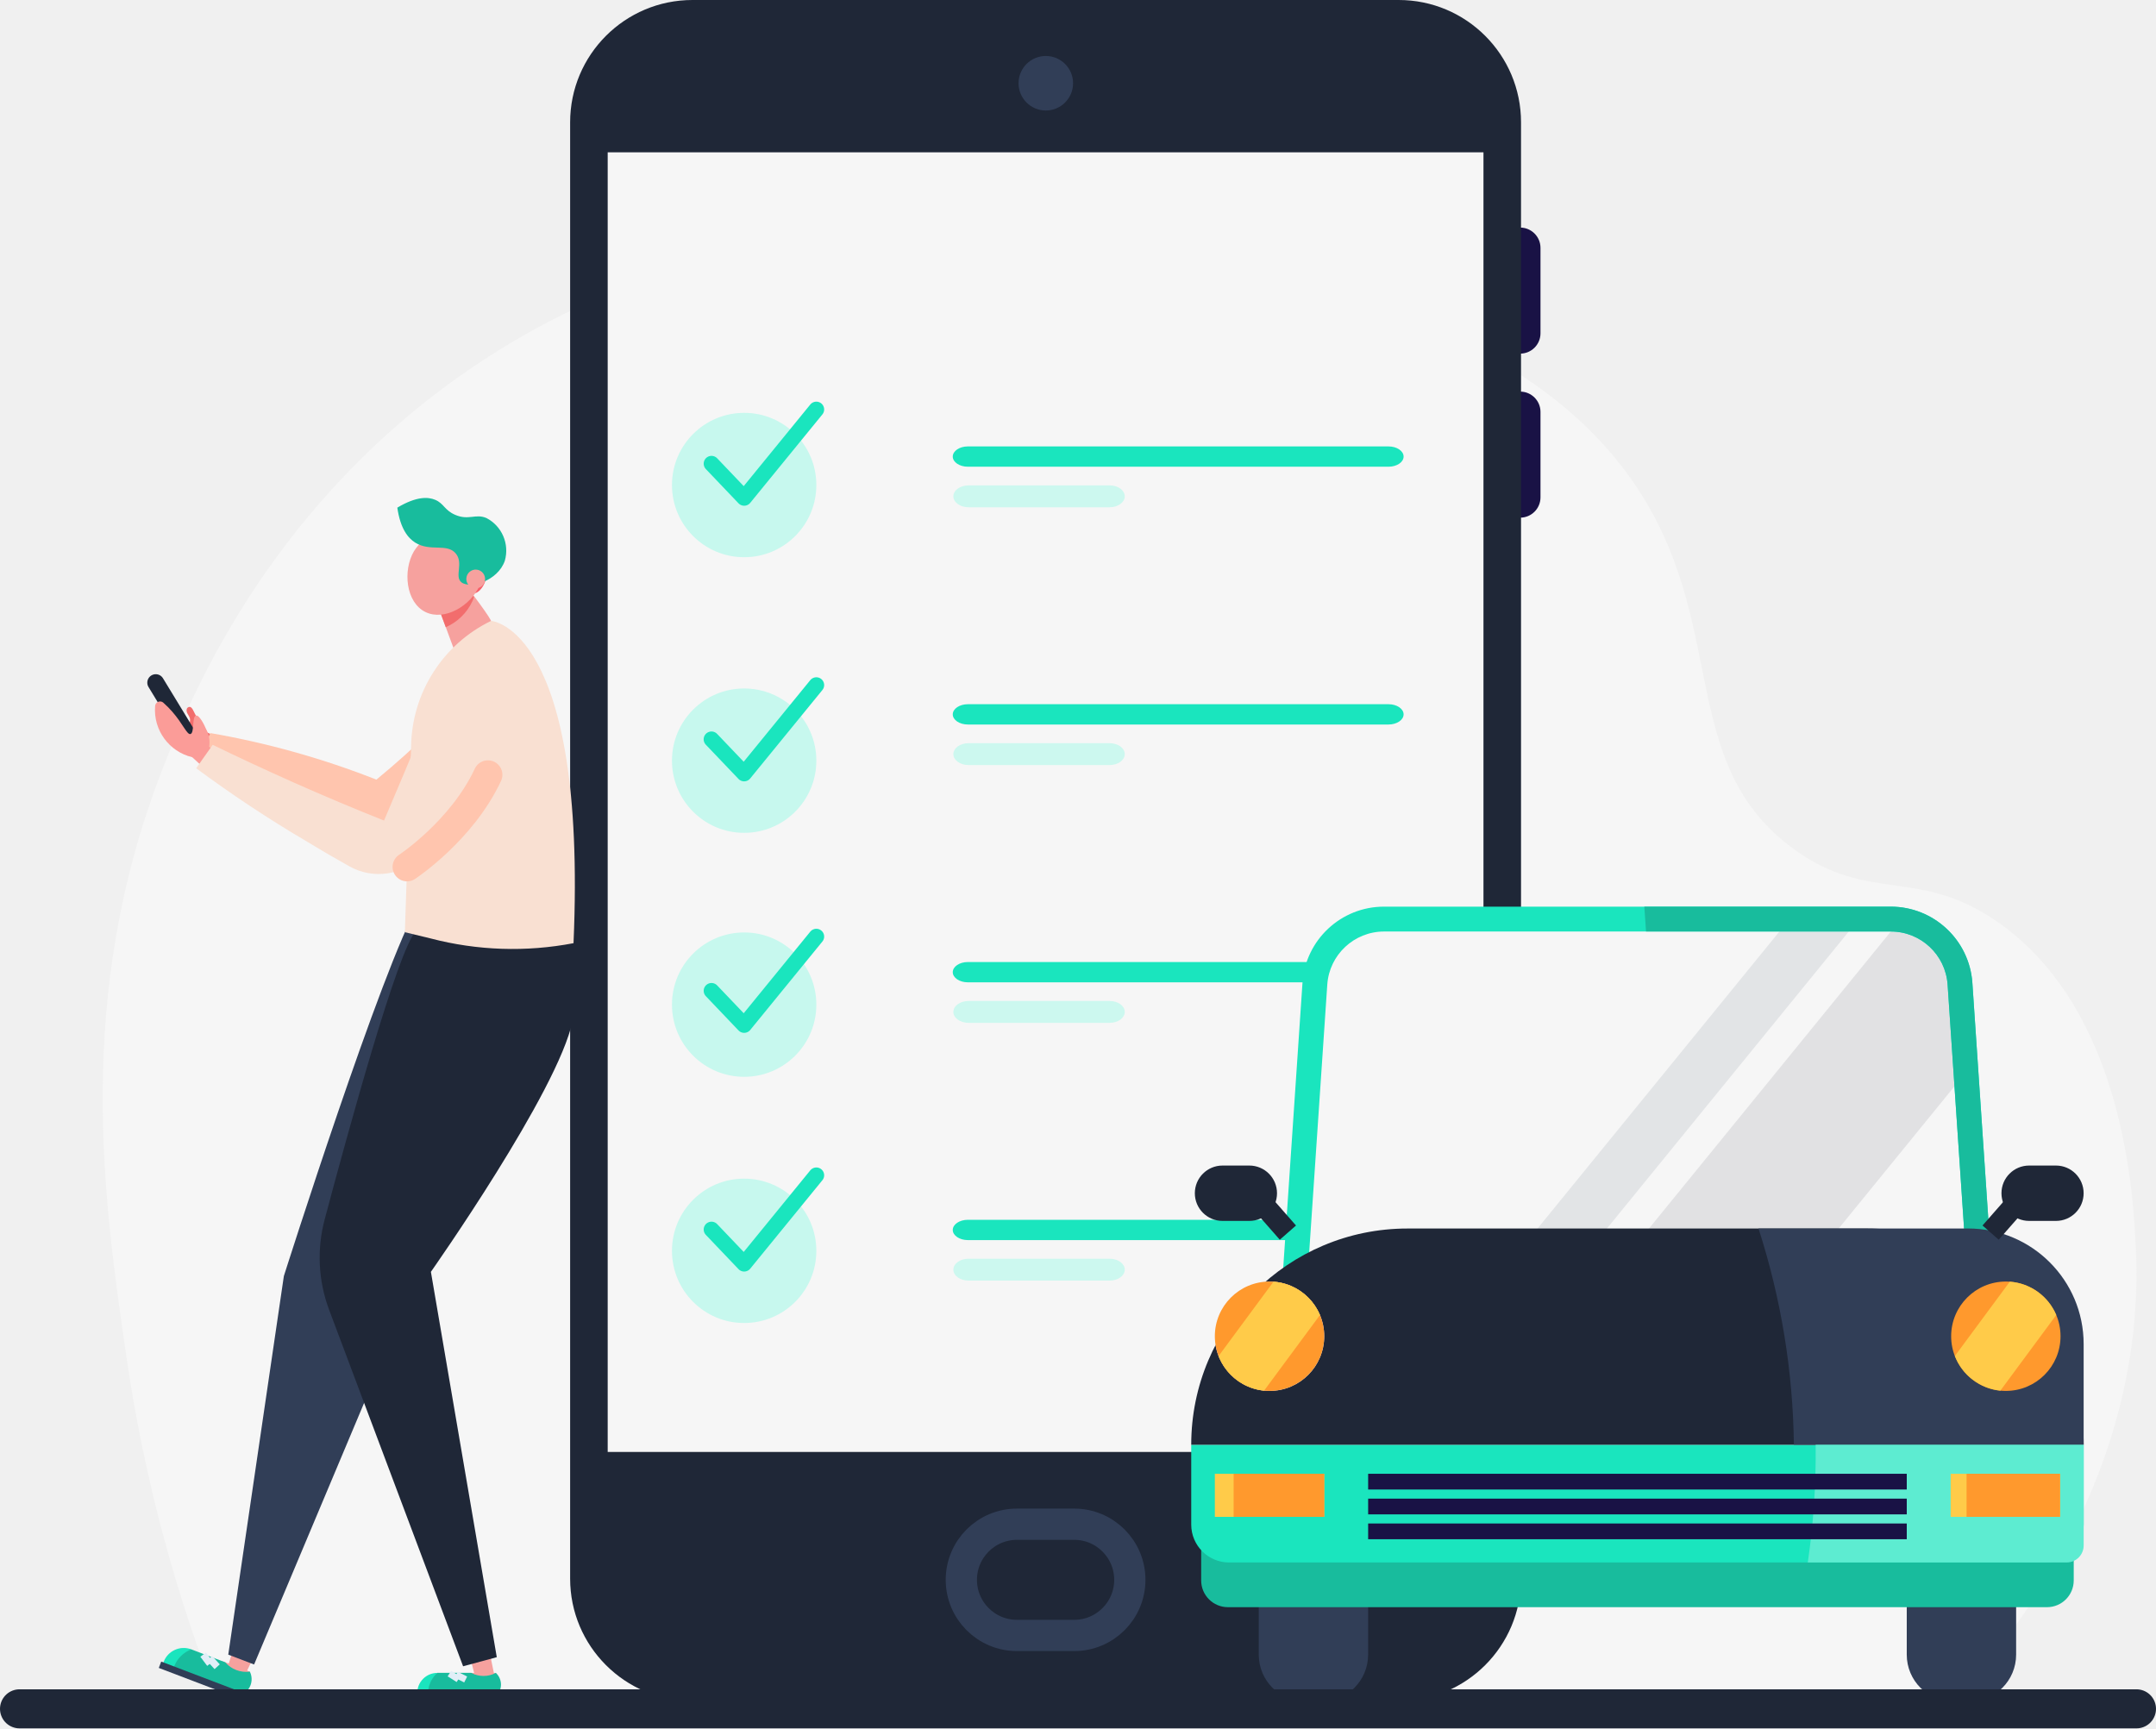
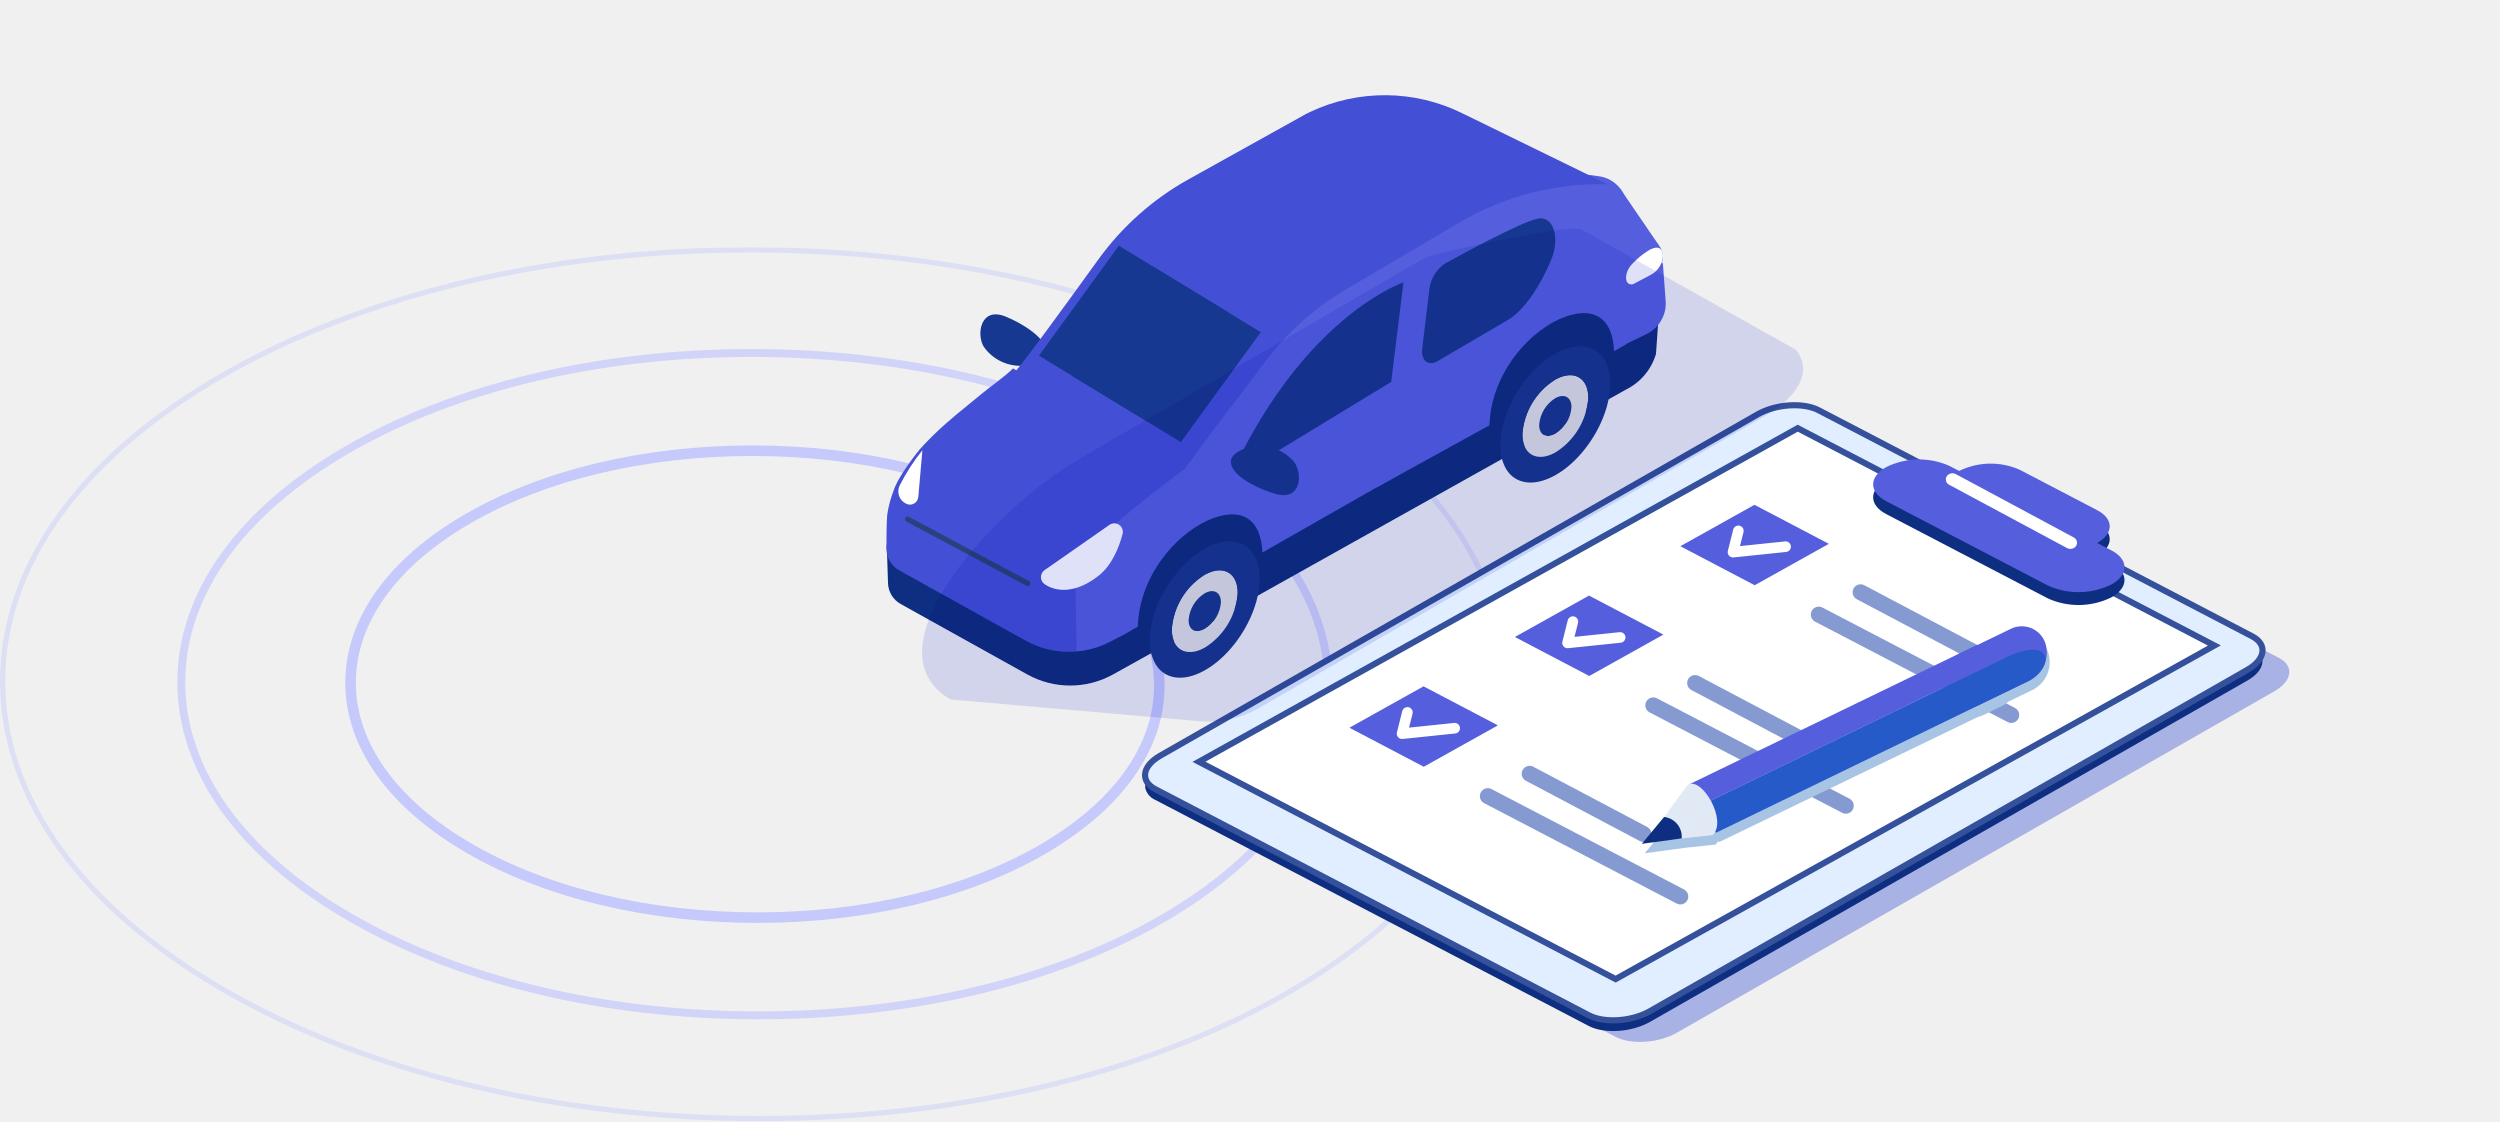
- <svg xmlns="http://www.w3.org/2000/svg" width="275.973" height="221.249" viewBox="0 0 275.973 221.249">
-   <g id="Group_11346" data-name="Group 11346" transform="translate(-49.513 -181.858)">
-     <g id="Group_10911" data-name="Group 10911" transform="translate(0.013 103)">
-       <path id="Path_5057" data-name="Path 5057" d="M45.286,254.19A199.448,199.448,0,0,1,33.066,208.8c-2.913-20.013-6.709-46.085,4.523-75.085,3.364-8.685,13.107-32.88,38.247-50.606C113.075,56.853,155.015,65.3,166.9,67.69c18.581,3.741,48.662,9.8,61.391,32.878,9.2,16.682,4.084,32.738,18.039,43.061,9.746,7.211,16.158,2.274,26.477,9.6,16,11.361,17.138,34.98,17.457,41.606,1.519,31.5-19.322,53.858-24.44,59.063l-220.542.291" transform="translate(32.627 43.81)" fill="#f6f6f6" />
-       <path id="Path_5058" data-name="Path 5058" d="M427.469,79.951h0V63.816a2.6,2.6,0,0,1,2.6,2.6V77.352a2.6,2.6,0,0,1-2.6,2.6" transform="translate(-183.383 44.174)" fill="#191245" />
-       <path id="Path_5059" data-name="Path 5059" d="M427.469,125.945h0V109.81a2.6,2.6,0,0,1,2.6,2.6v10.937a2.6,2.6,0,0,1-2.6,2.6" transform="translate(-183.383 19.177)" fill="#191245" />
-       <path id="Path_5060" data-name="Path 5060" d="M176.744,217.741h90.394A15.661,15.661,0,0,0,282.8,202.08V15.661A15.661,15.661,0,0,0,267.138,0H176.744a15.661,15.661,0,0,0-15.661,15.661V202.08a15.661,15.661,0,0,0,15.661,15.661" transform="translate(-38.605 78.858)" fill="#1f2737" />
-       <rect id="Rectangle_4418" data-name="Rectangle 4418" width="112.101" height="166.367" transform="translate(127.286 98.356)" fill="#f6f6f6" />
-       <path id="Path_5061" data-name="Path 5061" d="M286.818,19.19a3.489,3.489,0,1,1,3.489,3.489,3.488,3.488,0,0,1-3.489-3.489" transform="translate(-106.941 70.324)" fill="#313e57" />
-       <path id="Path_5062" data-name="Path 5062" d="M285.221,427.411h-7.329a7.119,7.119,0,1,0,0,14.238h7.329a7.119,7.119,0,1,0,0-14.238Z" transform="translate(-98.22 -153.437)" fill="none" stroke="#313e57" stroke-linecap="round" stroke-linejoin="round" stroke-width="4" />
-       <path id="Path_5063" data-name="Path 5063" d="M51.222,203.964l-.544-.308a5.68,5.68,0,0,0-.618-.317,2.985,2.985,0,0,1-2.45-.254,5.641,5.641,0,0,1-.81-.61,1.849,1.849,0,0,1-.33-.333.625.625,0,0,1-.124-.441,1.292,1.292,0,0,1,.325-.537.525.525,0,0,0,.1-.585.708.708,0,0,0-.345-.21,1.863,1.863,0,0,1-1.036-1.11,12.743,12.743,0,0,1,3.955,1.225.9.9,0,0,0,.183-.84,3.155,3.155,0,0,0-.272-.513.909.909,0,0,1-.145-.553.408.408,0,0,1,.382-.368c.215.01.352.228.451.42l.5.979a3.159,3.159,0,0,1,.353.913,1.142,1.142,0,0,0,.12.466.837.837,0,0,0,.34.251l1,.5c-.339.735-.7,1.486-1.036,2.222" transform="translate(24.272 -28.868)" fill="#f26d6d" />
-       <path id="Path_5064" data-name="Path 5064" d="M100.518,195.064s-9.005,9.542-15.988,13.467C77.86,212.28,57.756,199,57.756,199l1.118-2.384a108.487,108.487,0,0,1,21.256,5.959A115.539,115.539,0,0,0,93.951,189.1Z" transform="translate(17.552 -23.917)" fill="#ffc5ae" />
-       <rect id="Rectangle_4419" data-name="Rectangle 4419" width="0.913" height="3.75" transform="matrix(0.356, -0.935, 0.935, 0.356, 77.668, 292.371)" fill="#f6a19e" />
-       <path id="Path_5065" data-name="Path 5065" d="M59.157,465.357a2.175,2.175,0,0,1-1.136,2.983L48.975,464.9A2.8,2.8,0,0,1,50,463.08a2.756,2.756,0,0,1,1.672-.574L56,464.156a3.559,3.559,0,0,0,3.155,1.2" transform="translate(22.325 -172.51)" fill="#18bc9d" />
-       <path id="Path_5066" data-name="Path 5066" d="M50.471,462.29a2.745,2.745,0,0,0-3.543,1.589l-.159.417,1.386.528a3.807,3.807,0,0,1,.646-1.3,3.867,3.867,0,0,1,1.669-1.238" transform="translate(23.523 -172.295)" fill="#1ae5be" />
-       <path id="Path_5067" data-name="Path 5067" d="M65.825,462.911l-.56,1.773,2.356.846.827-1.735Z" transform="translate(13.471 -172.731)" fill="#f6a19e" />
-       <path id="Path_5068" data-name="Path 5068" d="M59.075,464.667l-.719.54" transform="translate(17.226 -173.685)" fill="none" stroke="#e1eef7" stroke-width="1.457" />
-       <path id="Path_5069" data-name="Path 5069" d="M60.972,465.526l-.667.613" transform="translate(16.167 -174.152)" fill="none" stroke="#e1eef7" stroke-width="1.457" />
-       <path id="Path_5070" data-name="Path 5070" d="M106.85,253.492s.04,12.286-1.934,16.7-14.109,24.3-14.109,24.3L68.534,347.447l-3.306-1.26,7.115-48.459S84.97,257.94,89.632,250.039s17.218,3.453,17.218,3.453" transform="translate(13.491 -55.517)" fill="#313e57" />
-       <rect id="Rectangle_4420" data-name="Rectangle 4420" width="3.507" height="0.854" transform="translate(109.483 293.01)" fill="#f6a19e" />
-       <path id="Path_5071" data-name="Path 5071" d="M129.4,469.1a2.034,2.034,0,0,1,0,2.986l-9.054-.009a2.621,2.621,0,0,1,.292-1.927,2.583,2.583,0,0,1,1.271-1.057l4.336,0a3.329,3.329,0,0,0,3.158,0" transform="translate(-16.427 -176.093)" fill="#18bc9d" />
-       <path id="Path_5072" data-name="Path 5072" d="M120.791,469.1a2.568,2.568,0,0,0-2.57,2.565v.418h1.387a3.558,3.558,0,0,1,.135-1.348,3.613,3.613,0,0,1,1.049-1.637" transform="translate(-15.309 -176.093)" fill="#1ae5be" />
-       <path id="Path_5073" data-name="Path 5073" d="M132.681,463.266l.72,2.825,2.491-.115-.453-2.209Z" transform="translate(-23.169 -172.924)" fill="#f6a19e" />
-       <path id="Path_5074" data-name="Path 5074" d="M128.452,469.31l-.45.711" transform="translate(-20.626 -176.208)" fill="none" stroke="#e1eef7" stroke-width="1.363" />
-       <path id="Path_5075" data-name="Path 5075" d="M130.426,469.451l-.38.757" transform="translate(-21.737 -176.285)" fill="none" stroke="#e1eef7" stroke-width="1.363" />
-       <path id="Path_5076" data-name="Path 5076" d="M123.336,254.916s1.17,3.507-.11,9.755c-1.841,8.991-18.134,32.127-18.134,32.127l8.433,49.327-4.31,1.166L92.069,301.674a19,19,0,0,1-.579-11.565c2.975-11.2,9.4-34.626,11.682-36.923l.729-6.653Z" transform="translate(-0.436 -55.131)" fill="#1f2737" />
-       <path id="Path_5077" data-name="Path 5077" d="M47.931,198.328a1.082,1.082,0,0,0,.923-1.645l-4.3-7.063a1.082,1.082,0,1,0-1.848,1.125l4.3,7.063a1.082,1.082,0,0,0,.925.52" transform="translate(25.819 -23.917)" fill="#1f2737" />
-       <path id="Path_5078" data-name="Path 5078" d="M45.75,196.855a12.445,12.445,0,0,1,1.129,1.132c1.391,1.586,1.905,3,2.347,2.882.527-.137.182-2.242.706-2.367.414-.1,1.035,1.123,1.275,1.69a3.6,3.6,0,0,1,.415,2.3l.745.67-1.7,1.788-1.218-1.116A6.215,6.215,0,0,1,44.7,197.3a.635.635,0,0,1,1.052-.45" transform="translate(24.654 -28.046)" fill="#fb9c98" />
-       <path id="Path_5079" data-name="Path 5079" d="M129.977,156.212c-.09,1.656.642,3.042,1.633,3.1s1.868-1.246,1.957-2.9-.641-3.042-1.633-3.1-1.867,1.246-1.957,2.9" transform="translate(-21.695 -4.464)" fill="#f95f6a" />
-       <path id="Path_5080" data-name="Path 5080" d="M94.314,177.484a2.487,2.487,0,0,1,3.23,2.468q-.025.876-.1,1.77c-.912,10.841-7.2,19.127-12.429,24.318a7.665,7.665,0,0,1-9.122,1.28q-2.781-1.547-5.663-3.3a160.728,160.728,0,0,1-13.995-9.281q.343-.493.69-.987.71-1.013,1.421-2.011,4.942,2.4,10.265,4.777,5.972,2.653,11.666,4.916c2.084-4.875,3.605-8.53,4.445-10.562,0,0,3.656-10.856,8.727-13.063.293-.127.582-.236.865-.328" transform="translate(18.379 -17.537)" fill="#f9e0d2" />
-       <path id="Path_5081" data-name="Path 5081" d="M130.847,169.235c.178-.218-3-4.371-3-4.371l-3.834,2.31,2.018,5.451a9.12,9.12,0,0,0,4.818-3.39" transform="translate(-18.457 -10.745)" fill="#f6a19e" />
-       <path id="Path_5082" data-name="Path 5082" d="M128.626,166.037c-.058.18-.123.356-.2.526a6.711,6.711,0,0,1-3.41,3.329l-1.006-2.718,3.834-2.31s.346.51.78,1.173" transform="translate(-18.457 -10.745)" fill="#f26d6d" />
-       <path id="Path_5083" data-name="Path 5083" d="M119.554,148.715a5.925,5.925,0,0,0-3.263,2.526c-1.431,2.448-1.046,6.552,1.5,7.779,2.44,1.174,5.779-.81,6.916-3.41,1.008-2.3.5-5.575-1.526-6.737a4.734,4.734,0,0,0-3.632-.158" transform="translate(-13.812 -1.807)" fill="#f6a19e" />
-       <path id="Path_5084" data-name="Path 5084" d="M125.786,174.1s12.3.826,10.544,41.26a41.483,41.483,0,0,1-18.29-.606l-3.3-.8.8-23.821A18.152,18.152,0,0,1,125.786,174.1" transform="translate(-13.418 -15.765)" fill="#f9e0d2" />
-       <path id="Path_5085" data-name="Path 5085" d="M120.82,150.417c-.9-.74.32-2.441-.712-3.679-1.123-1.348-3.27-.182-5.188-1.388-.905-.569-1.9-1.756-2.291-4.476,2.469-1.474,3.945-1.38,4.842-1.005,1.128.471,1.172,1.316,2.548,1.918,1.746.764,2.624-.181,4.014.415a4.7,4.7,0,0,1,2.357,5.469c-.9,2.618-4.482,3.646-5.569,2.747" transform="translate(-12.271 2.968)" fill="#18bc9d" />
-       <path id="Path_5086" data-name="Path 5086" d="M131.985,160.794a1.2,1.2,0,1,1,1.06,1.323,1.2,1.2,0,0,1-1.06-1.323" transform="translate(-22.787 -7.953)" fill="#f6a19e" />
-       <rect id="Rectangle_4421" data-name="Rectangle 4421" width="10.615" height="0.793" transform="translate(102.626 295.677)" fill="#d3d5fc" />
-       <rect id="Rectangle_4422" data-name="Rectangle 4422" width="0.871" height="11.349" transform="translate(69.826 292.371) rotate(-69.151)" fill="#313e57" />
-       <path id="Path_5087" data-name="Path 5087" d="M115.356,229.052s6.995-4.594,10.353-11.788" transform="translate(-13.753 -39.224)" fill="none" stroke="#ffc5ae" stroke-linecap="round" stroke-width="3.705" />
-       <path id="Path_5090" data-name="Path 5090" d="M324.133,126.294H270.3c-1.069,0-1.935-.583-1.935-1.3s.866-1.3,1.935-1.3h53.838c1.069,0,1.935.583,1.935,1.3s-.866,1.3-1.935,1.3" transform="translate(-96.909 12.31)" fill="#1ae5be" />
-       <path id="Path_5091" data-name="Path 5091" d="M288.544,145.167H270.476c-1.069,0-1.935-.625-1.935-1.4s.866-1.4,1.935-1.4h18.068c1.069,0,1.935.625,1.935,1.4s-.866,1.4-1.935,1.4" transform="translate(-97.007 -1.374)" fill="#ccf8ef" />
-       <path id="Path_5092" data-name="Path 5092" d="M324.133,203.581H270.3c-1.069,0-1.935-.583-1.935-1.3s.866-1.3,1.935-1.3h53.838c1.069,0,1.935.583,1.935,1.3s-.866,1.3-1.935,1.3" transform="translate(-96.909 -31.977)" fill="#1ae5be" />
-       <path id="Path_5093" data-name="Path 5093" d="M288.544,222.454H270.476c-1.069,0-1.935-.625-1.935-1.4s.866-1.4,1.935-1.4h18.068c1.069,0,1.935.625,1.935,1.4s-.866,1.4-1.935,1.4" transform="translate(-97.007 -45.661)" fill="#ccf8ef" />
-       <path id="Path_5094" data-name="Path 5094" d="M324.133,272H270.3c-1.069,0-1.935-.583-1.935-1.3s.866-1.3,1.935-1.3h53.838c1.069,0,1.935.583,1.935,1.3s-.866,1.3-1.935,1.3" transform="translate(-96.909 -67.393)" fill="#1ae5be" />
-       <path id="Path_5095" data-name="Path 5095" d="M288.544,290.87H270.476c-1.069,0-1.935-.625-1.935-1.4s.866-1.4,1.935-1.4h18.068c1.069,0,1.935.625,1.935,1.4s-.866,1.4-1.935,1.4" transform="translate(-97.007 -81.077)" fill="#ccf8ef" />
-       <path id="Path_5096" data-name="Path 5096" d="M324.133,341.032H270.3c-1.069,0-1.935-.583-1.935-1.3s.866-1.3,1.935-1.3h53.838c1.069,0,1.935.583,1.935,1.3s-.866,1.3-1.935,1.3" transform="translate(-96.909 -103.428)" fill="#1ae5be" />
-       <path id="Path_5097" data-name="Path 5097" d="M288.544,359.9H270.476c-1.069,0-1.935-.625-1.935-1.4s.866-1.4,1.935-1.4h18.068c1.069,0,1.935.625,1.935,1.4s-.866,1.4-1.935,1.4" transform="translate(-97.007 -117.112)" fill="#ccf8ef" />
-       <path id="Path_5098" data-name="Path 5098" d="M208.12,125.012a9.24,9.24,0,1,0-9.239,9.239,9.239,9.239,0,0,0,9.239-9.239" transform="translate(-54.126 15.936)" fill="#c7f8ee" />
-       <path id="Path_5099" data-name="Path 5099" d="M200.723,121.758l4.181,4.384,9.239-11.324" transform="translate(-60.149 16.455)" fill="none" stroke="#1ae5be" stroke-linecap="round" stroke-linejoin="round" stroke-width="2" />
-       <path id="Path_5100" data-name="Path 5100" d="M208.12,202.3a9.24,9.24,0,1,0-9.239,9.239,9.239,9.239,0,0,0,9.239-9.239" transform="translate(-54.126 -26.069)" fill="#c7f8ee" />
-       <path id="Path_5101" data-name="Path 5101" d="M214.143,192.105,204.9,203.429l-4.181-4.384" transform="translate(-60.149 -25.55)" fill="none" stroke="#1ae5be" stroke-linecap="round" stroke-linejoin="round" stroke-width="2" />
-       <path id="Path_5102" data-name="Path 5102" d="M208.12,270.715a9.24,9.24,0,1,0-9.239,9.239,9.239,9.239,0,0,0,9.239-9.239" transform="translate(-54.126 -63.252)" fill="#c7f8ee" />
-       <path id="Path_5103" data-name="Path 5103" d="M208.12,339.751a9.24,9.24,0,1,0-9.239,9.239,9.239,9.239,0,0,0,9.239-9.239" transform="translate(-54.126 -100.773)" fill="#c7f8ee" />
-       <path id="Path_5104" data-name="Path 5104" d="M200.723,336.5l4.181,4.384,9.239-11.324" transform="translate(-60.149 -100.254)" fill="none" stroke="#1ae5be" stroke-linecap="round" stroke-linejoin="round" stroke-width="2" />
-       <path id="Path_5105" data-name="Path 5105" d="M200.723,269.568l4.181,4.384,9.239-11.324" transform="translate(-60.149 -63.878)" fill="none" stroke="#1ae5be" stroke-linecap="round" stroke-linejoin="round" stroke-width="2" />
-       <path id="Path_5114" data-name="Path 5114" d="M439.049,257.723H374.157a8.863,8.863,0,0,0-8.843,8.265l-3.971,58.768c2.863.411,5.708.732,8.624,1.017,7.161.561,14.182.983,21.344-.281,8.987-1.544,17.553-.7,26.4-1.825,3.37-.421,6.74-1.264,10.11-1.826,8.063-1.139,15.934-1.059,23.785-.888l-3.714-54.965a8.863,8.863,0,0,0-8.843-8.265" transform="translate(-147.445 -61.213)" fill="#f6f6f6" />
-       <path id="Path_5115" data-name="Path 5115" d="M485.177,266.08a8.863,8.863,0,0,0-7.683-8.188l-47.547,58.393,22.354,2.367,33.636-41.309Z" transform="translate(-184.73 -61.305)" fill="rgba(31,39,55,0.1)" />
-       <path id="Path_5116" data-name="Path 5116" d="M462.778,257.723H453.9L412.66,308.37,418,312.717Z" transform="translate(-175.335 -61.213)" fill="rgba(49,62,87,0.1)" />
-       <path id="Path_5117" data-name="Path 5117" d="M362.153,454.431H360.19a6.019,6.019,0,0,1-6.019-6.019V435.339h14v13.073a6.019,6.019,0,0,1-6.019,6.019" transform="translate(-143.547 -157.745)" fill="#313e57" />
-       <path id="Path_5118" data-name="Path 5118" d="M543.847,454.431h-1.963a6.019,6.019,0,0,1-6.019-6.019V435.339h14v13.073a6.019,6.019,0,0,1-6.019,6.019" transform="translate(-242.296 -157.745)" fill="#313e57" />
-       <path id="Path_5119" data-name="Path 5119" d="M437.037,254.238H372.145a10.453,10.453,0,0,0-10.43,9.749l-3.962,58.629q1.585.247,3.159.456l3.978-58.87a7.292,7.292,0,0,1,7.255-6.781h64.892a7.292,7.292,0,0,1,7.255,6.781l3.7,54.823q1.6.031,3.194.068l-3.723-55.106a10.482,10.482,0,0,0-10.43-9.749" transform="translate(-145.494 -59.319)" fill="#1ae5be" />
-       <path id="Path_5120" data-name="Path 5120" d="M493.848,254.238H462.283q.112,1.586.218,3.182h31.347A7.292,7.292,0,0,1,501.1,264.2l3.7,54.823q1.6.031,3.194.068l-3.723-55.106a10.482,10.482,0,0,0-10.43-9.749" transform="translate(-202.305 -59.319)" fill="#18bc9d" />
-       <path id="Path_5121" data-name="Path 5121" d="M446.289,441.708H341.446a3.423,3.423,0,0,1-3.423-3.422v-4.109H449.712v4.109a3.422,3.422,0,0,1-3.422,3.422" transform="translate(-134.77 -157.114)" fill="#18bc9d" />
-       <path id="Path_5122" data-name="Path 5122" d="M444.621,420.2H340.082a4.848,4.848,0,0,1-4.848-4.848V405.134H449.469v10.214a4.847,4.847,0,0,1-4.848,4.848" transform="translate(-133.254 -141.329)" fill="#1ae5be" />
-       <path id="Path_5123" data-name="Path 5123" d="M449.47,372.176H335.235a27.683,27.683,0,0,1,27.684-27.684h58.867A27.684,27.684,0,0,1,449.47,372.176Z" transform="translate(-133.255 -108.371)" fill="#1f2737" />
-       <path id="Path_5124" data-name="Path 5124" d="M521.125,344.492H494.3a93.671,93.671,0,0,1,4.528,27.684h37.091V359.288a14.8,14.8,0,0,0-14.8-14.8" transform="translate(-219.707 -108.371)" fill="#313e57" />
-       <path id="Path_5125" data-name="Path 5125" d="M355.857,366.363a7,7,0,1,0-7,7,7,7,0,0,0,7-7" transform="translate(-136.853 -116.453)" fill="#eee9ff" />
-       <path id="Path_5126" data-name="Path 5126" d="M355.857,366.363a7,7,0,1,0-7,7,7,7,0,0,0,7-7" transform="translate(-136.853 -116.453)" fill="#ff992d" />
-       <path id="Path_5127" data-name="Path 5127" d="M508.114,420.2H541.25a2.178,2.178,0,0,0,2.178-2.178V405.134H509.121a96.6,96.6,0,0,1-1.007,15.062" transform="translate(-227.213 -141.329)" fill="#5decd1" />
-       <rect id="Rectangle_4424" data-name="Rectangle 4424" width="68.944" height="2.015" transform="translate(224.626 267.517)" fill="#191245" />
-       <rect id="Rectangle_4425" data-name="Rectangle 4425" width="68.944" height="2.015" transform="translate(224.626 270.699)" fill="#191245" />
-       <rect id="Rectangle_4426" data-name="Rectangle 4426" width="68.944" height="2.015" transform="translate(224.626 273.881)" fill="#191245" />
-       <rect id="Rectangle_4427" data-name="Rectangle 4427" width="14.001" height="5.516" transform="translate(205.003 267.517)" fill="#ffcb49" />
-       <rect id="Rectangle_4428" data-name="Rectangle 4428" width="14.001" height="5.516" transform="translate(299.191 267.517)" fill="#ffcb49" />
-       <rect id="Rectangle_4429" data-name="Rectangle 4429" width="11.597" height="5.516" transform="translate(207.406 267.517)" fill="#ff992d" />
-       <rect id="Rectangle_4430" data-name="Rectangle 4430" width="11.968" height="5.516" transform="translate(301.224 267.517)" fill="#ff992d" />
-       <path id="Path_5128" data-name="Path 5128" d="M342.9,368.92a7,7,0,0,0,5.825,4.432l7.154-9.683a7,7,0,0,0-5.95-4.263Z" transform="translate(-137.419 -116.476)" fill="#ffcb49" />
-       <path id="Path_5129" data-name="Path 5129" d="M562.313,366.363a7,7,0,1,0-7,7,7,7,0,0,0,7-7" transform="translate(-249.061 -116.453)" fill="#ff992d" />
-       <path id="Path_5130" data-name="Path 5130" d="M549.352,368.92a7,7,0,0,0,5.825,4.432l7.154-9.683a7,7,0,0,0-5.95-4.263Z" transform="translate(-249.626 -116.476)" fill="#ffcb49" />
-       <path id="Path_5131" data-name="Path 5131" d="M569.4,333.922h-3.43a3.544,3.544,0,1,1,0-7.088h3.43a3.544,3.544,0,1,1,0,7.088" transform="translate(-256.734 -98.774)" fill="#1f2737" />
-       <rect id="Rectangle_4431" data-name="Rectangle 4431" width="4.156" height="2.759" transform="matrix(0.66, -0.752, 0.752, 0.66, 303.267, 235.734)" fill="#1f2737" />
-       <path id="Path_5132" data-name="Path 5132" d="M339.792,333.922h3.43a3.544,3.544,0,1,0,0-7.088h-3.43a3.544,3.544,0,1,0,0,7.088" transform="translate(-133.806 -98.774)" fill="#1f2737" />
-       <rect id="Rectangle_4432" data-name="Rectangle 4432" width="2.759" height="4.156" transform="matrix(0.752, -0.66, 0.66, 0.752, 210.574, 234.431)" fill="#1f2737" />
-       <line id="Line_183" data-name="Line 183" x2="270.973" transform="translate(52 297.607)" fill="none" stroke="#1f2737" stroke-linecap="round" stroke-width="5" />
+ <svg xmlns="http://www.w3.org/2000/svg" width="471.849" height="211.606" viewBox="0 0 471.849 211.606">
+   <defs>
+     <clipPath id="clip-path">
+       <rect id="Rectangle_4780" data-name="Rectangle 4780" width="284.977" height="164.952" fill="#b2b8ff" />
+     </clipPath>
+     <clipPath id="clip-path-4">
+       <rect id="Rectangle_4775" data-name="Rectangle 4775" width="154.627" height="90.114" fill="#b2b8ff" />
+     </clipPath>
+     <clipPath id="clip-path-5">
+       <rect id="Rectangle_4776" data-name="Rectangle 4776" width="218.027" height="126.508" fill="#b2b8ff" />
+     </clipPath>
+     <clipPath id="clip-path-7">
+       <rect id="Rectangle_4768" data-name="Rectangle 4768" width="210.917" height="116.099" fill="none" />
+     </clipPath>
+     <clipPath id="clip-path-8">
+       <rect id="Rectangle_4772" data-name="Rectangle 4772" width="76.462" height="41.046" fill="none" />
+     </clipPath>
+     <clipPath id="clip-path-9">
+       <rect id="Rectangle_4767" data-name="Rectangle 4767" width="329.36" height="211.606" fill="#555fde" />
+     </clipPath>
+     <clipPath id="clip-path-10">
+       <rect id="Rectangle_4766" data-name="Rectangle 4766" width="166.276" height="93.057" fill="#555fde" />
+     </clipPath>
+   </defs>
+   <g id="Group_11787" data-name="Group 11787" transform="translate(-128.511 -181.668)">
+     <g id="Group_11640" data-name="Group 11640" transform="translate(128.511 228.323)" style="mix-blend-mode: normal;isolation: isolate">
+       <g id="Group_11639" data-name="Group 11639" clip-path="url(#clip-path)">
+         <g id="Group_11638" data-name="Group 11638">
+           <g id="Group_11637" data-name="Group 11637" clip-path="url(#clip-path)">
+             <g id="Group_11636" data-name="Group 11636" style="mix-blend-mode: color-dodge;isolation: isolate">
+               <g id="Group_11635" data-name="Group 11635">
+                 <g id="Group_11634" data-name="Group 11634" clip-path="url(#clip-path)">
+                   <g id="Group_11627" data-name="Group 11627" transform="translate(65.175 37.419)" opacity="0.7" style="mix-blend-mode: screen;isolation: isolate">
+                     <g id="Group_11626" data-name="Group 11626">
+                       <g id="Group_11625" data-name="Group 11625" clip-path="url(#clip-path-4)">
+                         <path id="Path_6442" data-name="Path 6442" d="M143.419,127.791c-20.648,0-40.1-4.665-54.775-13.136-14.844-8.571-23.019-20-23.019-32.2,0-12.087,8.054-23.394,22.681-31.839,14.454-8.345,33.687-12.942,54.153-12.942,20.648,0,40.1,4.666,54.773,13.137,14.845,8.57,23.02,20,23.02,32.2,0,12.086-8.054,23.393-22.681,31.838-14.455,8.345-33.686,12.941-54.152,12.941m-.959-88.127c-20.123,0-39,4.5-53.16,12.676C75.313,60.415,67.611,71.11,67.611,82.458c0,11.452,7.822,22.276,22.026,30.476,14.376,8.3,33.476,12.871,53.782,12.871,20.122,0,39-4.5,53.159-12.674,13.985-8.075,21.688-18.771,21.688-30.118,0-11.454-7.823-22.277-22.027-30.478-14.375-8.3-33.475-12.871-53.78-12.871" transform="translate(-65.625 -37.677)" fill="#b2b8ff" />
+                       </g>
+                     </g>
+                   </g>
+                   <g id="Group_11630" data-name="Group 11630" transform="translate(33.475 19.222)" opacity="0.5" style="mix-blend-mode: screen;isolation: isolate">
+                     <g id="Group_11629" data-name="Group 11629">
+                       <g id="Group_11628" data-name="Group 11628" clip-path="url(#clip-path-5)">
+                         <path id="Path_6443" data-name="Path 6443" d="M143.4,145.863c-29.178,0-56.655-6.588-77.371-18.548-20.844-12.034-32.324-28.05-32.324-45.1,0-16.9,11.309-32.736,31.844-44.592,20.406-11.782,47.571-18.27,76.49-18.27,29.178,0,56.655,6.587,77.37,18.547,20.845,12.035,32.324,28.051,32.324,45.1,0,16.9-11.31,32.736-31.844,44.591-20.406,11.783-47.571,18.271-76.489,18.271M142.04,20.845c-28.661,0-55.561,6.418-75.745,18.07-20.055,11.58-31.1,26.958-31.1,43.3,0,16.493,11.215,32.052,31.579,43.808,20.493,11.831,47.706,18.348,76.626,18.348,28.661,0,55.559-6.418,75.744-18.07,20.054-11.58,31.1-26.957,31.1-43.3,0-16.493-11.215-32.053-31.579-43.809-20.491-11.831-47.706-18.347-76.625-18.347" transform="translate(-33.706 -19.355)" fill="#b2b8ff" />
+                       </g>
+                     </g>
+                   </g>
+                   <g id="Group_11633" data-name="Group 11633" opacity="0.3" style="mix-blend-mode: screen;isolation: isolate">
+                     <g id="Group_11632" data-name="Group 11632">
+                       <g id="Group_11631" data-name="Group 11631" clip-path="url(#clip-path)">
+                         <path id="Path_6444" data-name="Path 6444" d="M143.38,164.952c-38.182,0-74.133-8.616-101.229-24.26C14.969,125,0,104.141,0,81.961,0,59.977,14.746,39.355,41.522,23.9,68.213,8.486,103.754,0,141.6,0c38.182,0,74.133,8.616,101.23,24.259,27.181,15.694,42.151,36.552,42.151,58.731,0,21.984-14.747,42.6-41.523,58.064-26.691,15.41-62.231,23.9-100.074,23.9M141.6.993c-37.671,0-73.035,8.439-99.577,23.763C15.563,40.032.993,60.346.993,81.961c0,21.81,14.793,42.362,41.654,57.871,26.947,15.558,62.721,24.126,100.732,24.126,37.671,0,73.036-8.44,99.577-23.764,26.456-15.275,41.027-35.589,41.027-57.2,0-21.81-14.793-42.362-41.654-57.872C215.382,9.561,179.607.993,141.6.993" transform="translate(0 0)" fill="#b2b8ff" />
+                       </g>
+                     </g>
+                   </g>
+                 </g>
+               </g>
+             </g>
+           </g>
+         </g>
+       </g>
+     </g>
+     <g id="Group_11624" data-name="Group 11624" transform="translate(295.813 198.596)">
+       <path id="Path_6392" data-name="Path 6392" d="M457.244,61.988l7.471,10.934L454.666,68.21Z" transform="translate(-318.866 -43.473)" fill="#555fde" />
+       <path id="Path_6393" data-name="Path 6393" d="M62.11,150.192a8.6,8.6,0,0,1-2.089-2.077c-1.466-2.358-.64-7.721,4.208-5.682a23.856,23.856,0,0,1,4.264,2.308c2.166,1.506,3.586,3.211,3.316,4.707-.352,1.98-5.7,3.524-9.7.743" transform="translate(-41.634 -99.574)" fill="#173891" />
+       <path id="Path_6394" data-name="Path 6394" d="M378.378,75.213l-18.087-10.06c-3.9-2.169-3.407-5.994,1.1-8.5s11.38-2.78,15.28-.61L394.755,66.1c3.9,2.169,3.406,5.994-1.1,8.5s-11.38,2.78-15.28.61" transform="translate(-250.834 -38.278)" fill="#555fde" />
+       <path id="Path_6395" data-name="Path 6395" d="M232.924,109.823l-7.407.678v2.6L197.8,97.685l-21.755,5.29.3,9.389a4.678,4.678,0,0,0,2.466,4.116l-54.653,18.35c4.99,2.776,24.36,34,29.351,31.22L226.675,125.1a10.95,10.95,0,0,0,5.647-6.725Z" transform="translate(-87.075 -68.508)" fill="#0e2e82" />
+       <path id="Path_6396" data-name="Path 6396" d="M351.522,53.838c-17.671-3.046-35.683,13.14-35.683,13.14l-6.488,45.649,21.429-11.8c.175-8.006,5.381-15.7,11.941-19.409,6.244-3.372,11.277-2.1,11.56,5.434l2.432-1.386V59.759a6.1,6.1,0,0,0-5.191-5.922" transform="translate(-216.955 -37.49)" fill="#555fde" />
+       <path id="Path_6397" data-name="Path 6397" d="M26.851,294.274,3,281.007a4.678,4.678,0,0,1-2.467-4.116l-.2-6.2,21.654-8.479L61.308,284.08,42.981,294.274a16.663,16.663,0,0,1-16.129,0" transform="translate(-0.236 -183.894)" fill="#0e2e82" />
+       <path id="Path_6398" data-name="Path 6398" d="M26.318,272.963,2.466,259.7a4.667,4.667,0,0,1,0-8.232L21.459,240.9l39.316,21.868L42.448,272.963a16.662,16.662,0,0,1-16.129,0" transform="translate(0 -168.949)" fill="#434fd4" />
+       <path id="Path_6399" data-name="Path 6399" d="M181.292,263.874c0-.58-6.619-24.852-20.212-14.184-5.946,4.666-16.341,25.8-10.972,29.109s31.184-14.925,31.184-14.925" transform="translate(-104.227 -173.214)" fill="#0e2e82" />
+       <path id="Path_6400" data-name="Path 6400" d="M194.012,317.287l.058-.032c1.68-.911,3.023-.13,3,1.745a6.48,6.48,0,0,1-3.033,5.018l-.058.032c-1.68.911-3.023.135-3-1.74a6.489,6.489,0,0,1,3.033-5.024" transform="translate(-133.937 -222.231)" fill="#173891" />
+       <path id="Path_6401" data-name="Path 6401" d="M186.665,304.488c3.433-1.868,6.174-.278,6.125,3.551a13.238,13.238,0,0,1-6.189,10.245l-.124.068c-3.429,1.86-6.17.27-6.121-3.559a13.224,13.224,0,0,1,6.177-10.233l.131-.073m-.08,10.295a6.481,6.481,0,0,0,3.032-5.018c.025-1.875-1.318-2.656-3-1.746l-.058.032a6.489,6.489,0,0,0-3.033,5.023c-.025,1.875,1.318,2.651,3,1.741l.058-.032" transform="translate(-126.487 -212.994)" fill="#e0e0e0" />
+       <path id="Path_6402" data-name="Path 6402" d="M176.987,286.754c5.725-3.109,10.293-.454,10.2,5.93q0,.226-.014.453a17.568,17.568,0,0,1-1.037,5.005c-1.681,4.739-5.2,9.321-9.255,11.614l-.214.119c-3.972,2.16-7.39,1.542-9.079-1.174a8.1,8.1,0,0,1-1.1-3.782q-.03-.469-.024-.968c.084-6.31,4.682-13.9,10.313-17.081l.206-.114m-.128,18.73a13.239,13.239,0,0,0,6.189-10.245c.049-3.829-2.692-5.419-6.125-3.552l-.131.073a13.224,13.224,0,0,0-6.177,10.233c-.049,3.829,2.692,5.419,6.121,3.559l.123-.069" transform="translate(-116.745 -200.194)" fill="#173891" />
+       <path id="Path_6403" data-name="Path 6403" d="M415.539,193.984l.058-.032c1.68-.911,3.023-.13,3,1.745a6.48,6.48,0,0,1-3.032,5.018l-.058.032c-1.68.911-3.023.135-3-1.74a6.489,6.489,0,0,1,3.033-5.024" transform="translate(-289.298 -135.756)" fill="#173891" />
+       <path id="Path_6404" data-name="Path 6404" d="M408.193,181.186c3.433-1.868,6.174-.277,6.125,3.552a13.24,13.24,0,0,1-6.189,10.245l-.124.068c-3.429,1.86-6.17.27-6.121-3.559a13.224,13.224,0,0,1,6.177-10.233l.131-.073m-.08,10.295a6.48,6.48,0,0,0,3.032-5.018c.025-1.875-1.318-2.656-3-1.746l-.058.032a6.489,6.489,0,0,0-3.033,5.024c-.025,1.875,1.318,2.651,3,1.74l.058-.032" transform="translate(-281.849 -126.52)" fill="#e0e0e0" />
+       <path id="Path_6405" data-name="Path 6405" d="M398.515,163.452c5.725-3.109,10.293-.454,10.2,5.93q0,.225-.014.453a17.564,17.564,0,0,1-1.037,5c-1.68,4.739-5.2,9.321-9.255,11.614l-.214.119c-3.972,2.16-7.39,1.542-9.079-1.174a8.109,8.109,0,0,1-1.1-3.783q-.03-.469-.024-.968c.084-6.31,4.682-13.9,10.313-17.081l.206-.114m-.128,18.73a13.239,13.239,0,0,0,6.189-10.245c.049-3.829-2.692-5.419-6.125-3.552l-.131.073a13.224,13.224,0,0,0-6.177,10.233c-.049,3.829,2.692,5.419,6.121,3.559l.123-.068" transform="translate(-272.107 -113.72)" fill="#173891" />
+       <path id="Path_6406" data-name="Path 6406" d="M182.63,98.726,161.2,111.368s-17.172,23.259-19.217,25.324c-1.687,1.7-18.739,14.628-19.818,16.3-2.251,3.5-2.855,5.268-2.738,8.712,0,0,.2,13.4.216,13.516,4.432-.36,6.889-2.2,8.609-2.952l2.945-1.7c.174-8.006,5.381-15.7,11.941-19.409,6.244-3.372,11.278-2.1,11.56,5.435l26.7-15.219Z" transform="translate(-83.745 -69.238)" fill="#555fde" />
+       <path id="Path_6407" data-name="Path 6407" d="M116.723,3.439l27.348,13.369a52.316,52.316,0,0,0-28.032,7.276L94.726,36.648A52.53,52.53,0,0,0,79.182,50.642C76.875,53.759,74.447,57,72.9,58.954c-1.895,2.39-8.652,11.6-8.652,11.6S52.914,78.876,48.965,83.083a32.539,32.539,0,0,0-3.61,4.638,20.065,20.065,0,0,0-3.3,11.049L11.379,80.462a20.064,20.064,0,0,1,3.3-11.049,32.578,32.578,0,0,1,3.61-4.638A157.893,157.893,0,0,1,31.881,52.607c1.1-.914,9.725-12.768,16.055-21.551A52.53,52.53,0,0,1,65.015,15.867L87.138,3.559q.386-.2.77-.382a33.052,33.052,0,0,1,28.815.262" transform="translate(-7.975 1.04)" fill="#434fd4" />
+       <path id="Path_6408" data-name="Path 6408" d="M23.906,176.129c-1.688,1.648-4.176,3.338-5.875,4.752-3.487,2.9-6.1,4.845-9.126,7.807-.637.623-1.293,1.292-1.98,2.023q-.355.379-.7.773s-4.013,4.9-4.892,7.781q-.177.459-.331.921-.171.511-.313,1.022-.164.592-.29,1.181-.16.751-.255,1.488c-.112.866-.163,5.453-.136,6.263L34.08,222.293l2.813-8.893c.231-.263.472-4.129.708-4.382.686-.731.179.817.816.194,3.029-2.962,6.71-6.691,10.2-9.589,1.7-1.414,4.071-3.324,6.245-5Z" transform="translate(0 -123.523)" fill="#434fd4" />
+       <path id="Path_6409" data-name="Path 6409" d="M8.966,237.92a1.583,1.583,0,0,0,2.3-1.28l.77-8.817a37.92,37.92,0,0,0-4.318,6.71,2.571,2.571,0,0,0,1.242,3.381l.01.005" transform="translate(-5.245 -159.777)" fill="#fff" />
+       <path id="Path_6410" data-name="Path 6410" d="M98.31,282.846l12.258-8.552a1.61,1.61,0,0,1,2.472,1.725c-.688,2.621-2.027,5.939-4.593,7.934-4.277,3.326-7.9,3.044-10.115,1.547a1.615,1.615,0,0,1-.022-2.655" transform="translate(-68.467 -192.164)" fill="#fff" />
+       <path id="Path_6411" data-name="Path 6411" d="M116.911,131.826,96.389,119.345,111.467,98.6l20.523,12.481Z" transform="translate(-67.599 -69.148)" fill="#173891" />
+       <path id="Path_6412" data-name="Path 6412" d="M137.874,144.668l-20.522-12.481,15.078-20.748,20.523,12.481Z" transform="translate(-82.301 -78.155)" fill="#173891" />
+       <path id="Path_6413" data-name="Path 6413" d="M467.919,112.933v11.761l3.812-1.832a6.516,6.516,0,0,0,2.978-2.886,6.327,6.327,0,0,0,.685-3.361l-.534-7.23Z" transform="translate(-328.319 -76.712)" fill="#555fde" />
+       <path id="Path_6414" data-name="Path 6414" d="M224.508,157.138l27.243-16.573,2.308-18.778s-16.741,5.546-30.385,31.916c-1.031,1.993-.548,4.264.835,3.434" transform="translate(-156.478 -85.412)" fill="#173891" />
+       <path id="Path_6415" data-name="Path 6415" d="M227.244,226.3a8.711,8.711,0,0,1,2.307,1.85c1.719,2.194,1.492,7.611-3.554,6.082a24.1,24.1,0,0,1-4.5-1.856c-2.32-1.274-3.921-2.824-3.819-4.339.13-2,5.274-4.09,9.561-1.737" transform="translate(-152.662 -157.976)" fill="#173891" />
+       <path id="Path_6416" data-name="Path 6416" d="M341.433,108.239l13.3-7.8c3.2-1.872,6.242-6.852,8.023-11.1.04-.1.084-.2.124-.3,1.661-4.1.4-8.234-2.533-7.692-3.348.616-16.618,7.972-17.316,8.36q-.125.06-.248.131a6.756,6.756,0,0,0-2.909,4.7L338.506,105.8c-.283,2.336,1.109,3.5,2.927,2.436" transform="translate(-237.375 -57.019)" fill="#173891" />
+       <path id="Path_6417" data-name="Path 6417" d="M474.319,101.7l.01-.1c.1-1.13-.422-1.893-1.3-1.791a3.751,3.751,0,0,0-1.323.483,15.449,15.449,0,0,0-3.181,2.61c-1.121,1.142-1.5,2.962-.749,3.642a1.011,1.011,0,0,0,1.2.026l3.294-1.751.047-.026a4.366,4.366,0,0,0,2-3.1" transform="translate(-327.79 -69.995)" fill="#fff" />
+       <line id="Line_306" data-name="Line 306" x2="22.656" y2="12.126" transform="translate(4.019 81.072)" fill="none" stroke="#2a417d" stroke-linecap="round" stroke-linejoin="round" stroke-width="1" />
+       <g id="Group_11611" data-name="Group 11611" transform="translate(53.861 63.624)" clip-path="url(#clip-path-7)">
+         <path id="Path_6418" data-name="Path 6418" d="M264.1,328.16l-81.8-42.661c-2.94-1.533-2.535-4.37.906-6.335l112.728-64.41c3.44-1.966,8.612-2.316,11.552-.783l81.8,42.661c2.94,1.534,2.535,4.37-.905,6.335l-112.728,64.41c-3.44,1.966-8.612,2.316-11.552.783" transform="translate(-180.33 -213.016)" fill="#a8b2e5" />
+       </g>
+       <path id="Path_6419" data-name="Path 6419" d="M373.466,250.554a4.648,4.648,0,0,0-1.092-.776l-81.8-42.661c-2.94-1.533-8.112-1.183-11.552.783L166.293,272.31a8.891,8.891,0,0,0-1.039.694l-1.83.838.037,2.53a3.275,3.275,0,0,0,1.926,2.274l81.8,42.661c2.94,1.533,8.112,1.183,11.552-.783l112.728-64.41c1.786-1.021,2.746-2.276,2.853-3.462l.018-2.018Z" transform="translate(-114.612 -144.585)" fill="#0e2e82" />
+       <path id="Path_6420" data-name="Path 6420" d="M247.184,314.532l-81.8-42.661c-2.94-1.533-2.535-4.37.906-6.335l112.727-64.409c3.44-1.966,8.612-2.316,11.552-.783L372.37,243c2.94,1.533,2.534,4.37-.906,6.335l-112.728,64.41c-3.44,1.966-8.612,2.316-11.552.783" transform="translate(-114.608 -139.835)" fill="#e0eeff" />
+       <path id="Path_6421" data-name="Path 6421" d="M247.184,314.532l-81.8-42.661c-2.94-1.533-2.535-4.37.906-6.335l112.727-64.409c3.44-1.966,8.612-2.316,11.552-.783L372.37,243c2.94,1.533,2.534,4.37-.906,6.335l-112.728,64.41C255.3,315.715,250.124,316.065,247.184,314.532Z" transform="translate(-114.608 -139.835)" fill="none" stroke="#35519c" stroke-width="1.16" />
+       <path id="Path_6422" data-name="Path 6422" d="M276.132,317.877l-78.644-41.015L310.5,213.9l78.644,41.015Z" transform="translate(-138.502 -150.012)" fill="#fff" />
+       <path id="Path_6423" data-name="Path 6423" d="M276.132,317.877l-78.644-41.015L310.5,213.9l78.644,41.015Z" transform="translate(-138.502 -150.012)" fill="none" stroke="#35519c" stroke-width="1.16" />
+       <path id="Path_6424" data-name="Path 6424" d="M668.486,258.971l-2.689-1.4c3.17-1.766,3.17-4.538,0-6.192l-14.564-7.6a13.5,13.5,0,0,0-11.48.2l-1.807-.942a14.045,14.045,0,0,0-11.949.213c-3.3,1.838-3.3,4.724,0,6.444l30.54,15.928a14.047,14.047,0,0,0,11.949-.213c3.3-1.838,3.3-4.724,0-6.445" transform="translate(-437.288 -169.588)" fill="#0e2e82" />
+       <path id="Path_6425" data-name="Path 6425" d="M668.486,250.826l-2.689-1.4c3.17-1.766,3.17-4.538,0-6.192l-14.564-7.6a13.5,13.5,0,0,0-11.48.2l-1.807-.942a14.046,14.046,0,0,0-11.949.212c-3.3,1.838-3.3,4.724,0,6.445l30.54,15.927a14.046,14.046,0,0,0,11.949-.212c3.3-1.838,3.3-4.724,0-6.445" transform="translate(-437.288 -163.876)" fill="#555fde" />
+       <path id="Path_6426" data-name="Path 6426" d="M692.345,256.511l-22.3-11.975a1.116,1.116,0,0,1-.038-1.964,1.313,1.313,0,0,1,1.3-.045l22.3,11.975a1.115,1.115,0,0,1,.038,1.963,1.313,1.313,0,0,1-1.3.045" transform="translate(-469.493 -169.984)" fill="#fff" />
+       <line id="Line_307" data-name="Line 307" x2="21.491" y2="11.367" transform="translate(183.861 94.853)" fill="none" stroke="#849ad1" stroke-linecap="round" stroke-linejoin="round" stroke-width="3" />
+       <line id="Line_308" data-name="Line 308" x2="36.336" y2="18.947" transform="translate(175.968 99.069)" fill="none" stroke="#849ad1" stroke-linecap="round" stroke-linejoin="round" stroke-width="3" />
+       <path id="Path_6427" data-name="Path 6427" d="M515.722,277.5l-14.037-7.365,13.991-7.814,14.037,7.365Z" transform="translate(-351.842 -183.971)" fill="#555fde" />
+       <path id="Path_6428" data-name="Path 6428" d="M535.973,278.784l-1.008,4.019,9.932-1.034" transform="translate(-375.181 -195.517)" fill="none" stroke="#fff" stroke-linecap="round" stroke-linejoin="round" stroke-width="2" />
+       <line id="Line_309" data-name="Line 309" x2="21.491" y2="11.367" transform="translate(152.631 111.984)" fill="none" stroke="#849ad1" stroke-linecap="round" stroke-linejoin="round" stroke-width="3" />
+       <line id="Line_310" data-name="Line 310" x2="36.336" y2="18.947" transform="translate(144.738 116.199)" fill="none" stroke="#849ad1" stroke-linecap="round" stroke-linejoin="round" stroke-width="3" />
+       <path id="Path_6429" data-name="Path 6429" d="M411.162,334.854l-14.037-7.365,13.991-7.813,14.037,7.365Z" transform="translate(-278.511 -224.195)" fill="#555fde" />
+       <path id="Path_6430" data-name="Path 6430" d="M431.412,336.139l-1.008,4.019,9.932-1.034" transform="translate(-301.851 -235.741)" fill="none" stroke="#fff" stroke-linecap="round" stroke-linejoin="round" stroke-width="2" />
+       <line id="Line_311" data-name="Line 311" x2="21.491" y2="11.367" transform="translate(121.401 129.114)" fill="none" stroke="#849ad1" stroke-linecap="round" stroke-linejoin="round" stroke-width="3" />
+       <line id="Line_312" data-name="Line 312" x2="36.336" y2="18.947" transform="translate(113.508 133.33)" fill="none" stroke="#849ad1" stroke-linecap="round" stroke-linejoin="round" stroke-width="3" />
+       <path id="Path_6431" data-name="Path 6431" d="M306.6,392.208l-14.037-7.365,13.991-7.813,14.037,7.365Z" transform="translate(-205.181 -264.419)" fill="#555fde" />
+       <path id="Path_6432" data-name="Path 6432" d="M326.852,393.493l-1.008,4.019,9.932-1.034" transform="translate(-228.521 -275.964)" fill="none" stroke="#fff" stroke-linecap="round" stroke-linejoin="round" stroke-width="2" />
+       <g id="Group_11623" data-name="Group 11623" transform="translate(143.113 103.067)" clip-path="url(#clip-path-8)">
+         <path id="Path_6436" data-name="Path 6436" d="M555.276,348.14a4.7,4.7,0,0,0-6.606-2.541l-.093.048v0l-4.932,2.385a3.852,3.852,0,0,0-.562.227l-.093.048v0l-1.819.88h.005l-52.9,25.624a1.413,1.413,0,0,0-.44.158l-4.474,6.082-4.211,5.076,7.532-1.023,5.84-.626a2.492,2.492,0,0,0,.493-.665l.134.225,49.45-23.912a4.113,4.113,0,0,1-.626.421c-.031.017-.063.028-.095.043v0l2.442-1.146v0l.095-.043a5.5,5.5,0,0,0,.6-.345l1.716-.805v0c.032-.015.063-.027.095-.043a3.924,3.924,0,0,0,.983-.711l4.4-2.128v0l.095-.043a5.876,5.876,0,0,0,2.974-7.173" transform="translate(-479.148 -345.073)" fill="#a8c4e5" />
+       </g>
+       <path id="Path_6437" data-name="Path 6437" d="M679.847,339.655l-.093.048v0l-9.486,4.587a5.877,5.877,0,0,0-2.974,7.174A4.7,4.7,0,0,0,673.9,354l9.486-4.587v0l.095-.043a5.876,5.876,0,0,0,2.974-7.173,4.7,4.7,0,0,0-6.606-2.541" transform="translate(-467.752 -237.838)" fill="#555fde" />
+       <path id="Path_6438" data-name="Path 6438" d="M576.273,359.742l-59.156,28.718-3.021-5.078,57.582-27.953c8.663-4.151,9.589,1.252,4.6,4.313" transform="translate(-360.545 -248.21)" fill="#265ac9" />
+       <path id="Path_6439" data-name="Path 6439" d="M509.453,380.931c-.518-2.553-2.309-.754-1.924-4.115l54.01-26.161c3.974-.73,5.4.351,5.723,2.21Z" transform="translate(-355.903 -245.76)" fill="#555fde" />
+       <path id="Path_6440" data-name="Path 6440" d="M487.65,438.749l-7.994,10.868,12.681-1.359c2.835-2.679-1.971-11.064-4.687-9.509" transform="translate(-336.391 -307.57)" fill="#e1eaf4" />
+       <path id="Path_6441" data-name="Path 6441" d="M477.346,464.634l4.21-5.076a3.774,3.774,0,0,1,3.321,4.053Z" transform="translate(-334.772 -322.297)" fill="#0e2e82" />
+       <rect id="Rectangle_4773" data-name="Rectangle 4773" width="279.734" height="179.723" transform="translate(0)" fill="none" />
+       <rect id="Rectangle_4774" data-name="Rectangle 4774" width="279.734" height="179.723" transform="translate(0)" fill="none" />
+     </g>
+     <g id="Group_11641" data-name="Group 11641" transform="translate(271 181.668)">
+       <g id="Group_11609" data-name="Group 11609" clip-path="url(#clip-path-9)">
+         <g id="Group_11608" data-name="Group 11608" transform="translate(31.546 43.138)" opacity="0.19" style="mix-blend-mode: multiply;isolation: isolate">
+           <g id="Group_11607" data-name="Group 11607">
+             <g id="Group_11606" data-name="Group 11606" clip-path="url(#clip-path-10)">
+               <path id="Path_6391" data-name="Path 6391" d="M119.341,166.168l64.994-37.857c1.875-1.093,27.891-6.6,29.795-5.5l40.531,22.759c3.839,5.025-1.516,9.919-5.558,12.273l-95.995,55.417a18.553,18.553,0,0,1-10.87,2.395l-47.153-4.109c-16.311-9.4,8.181-36.012,24.257-45.376" transform="translate(-89.705 -122.666)" fill="#555fde" />
+             </g>
+           </g>
+         </g>
+       </g>
    </g>
  </g>
</svg>
